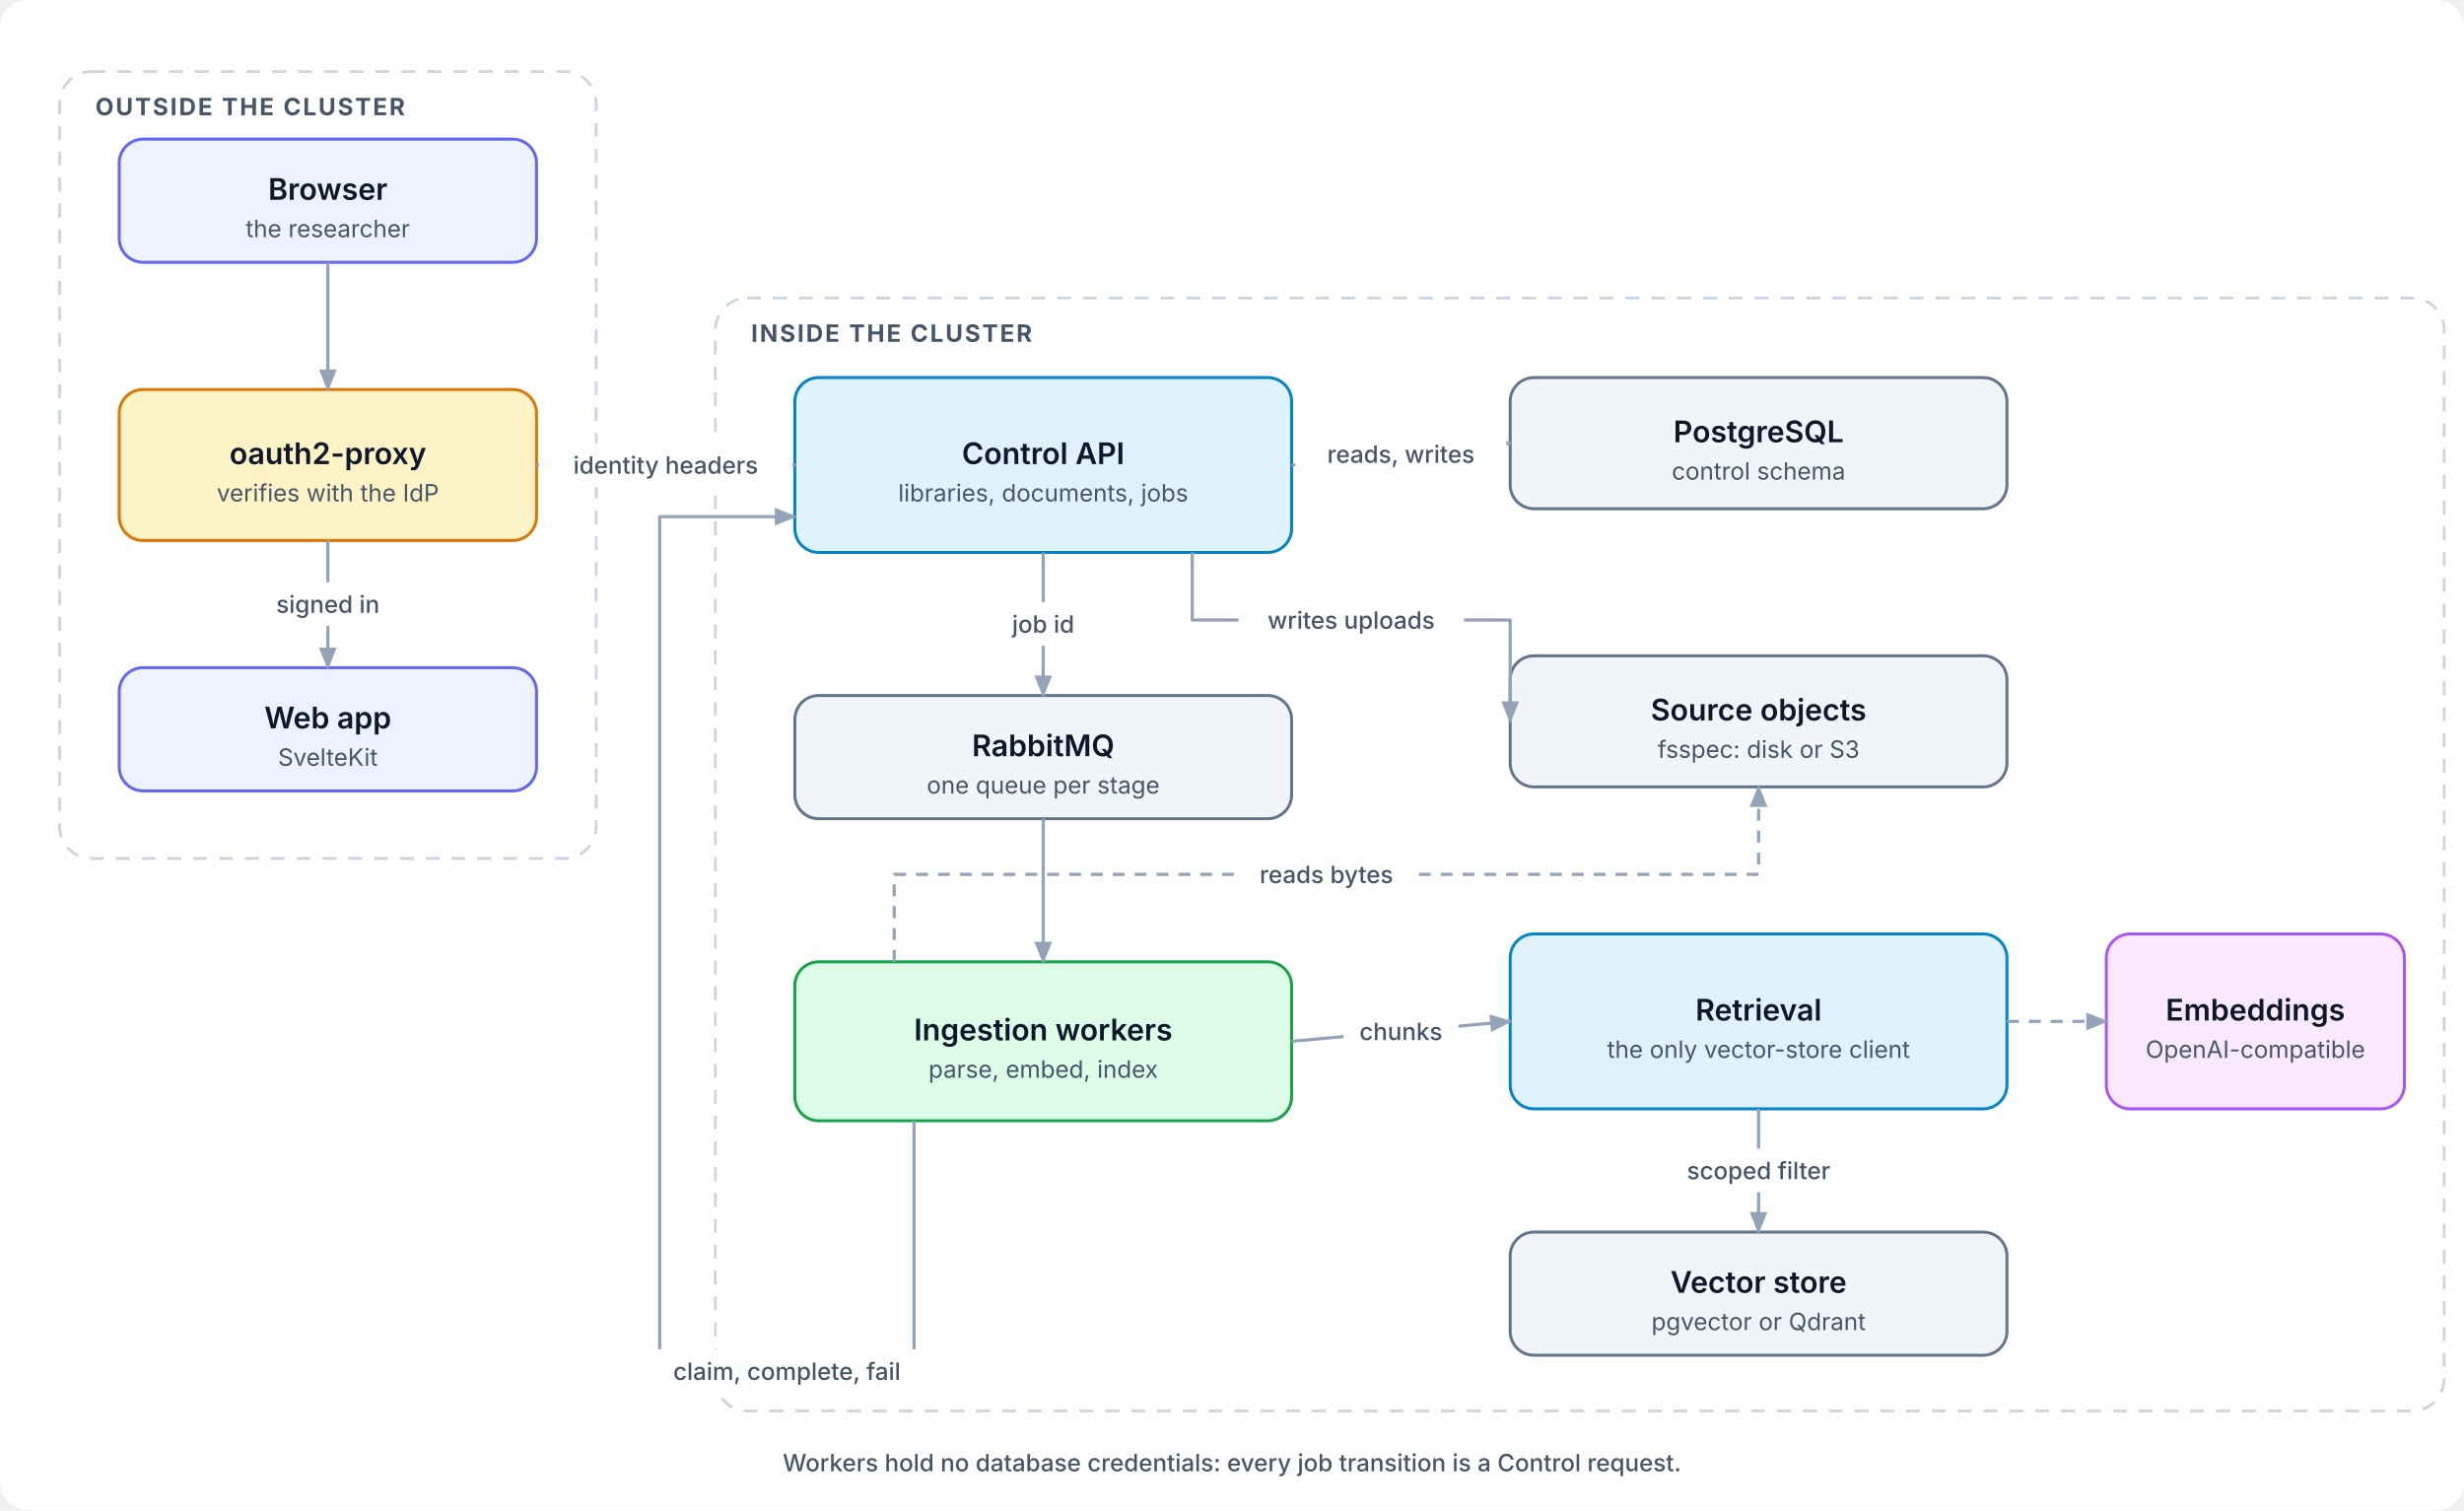
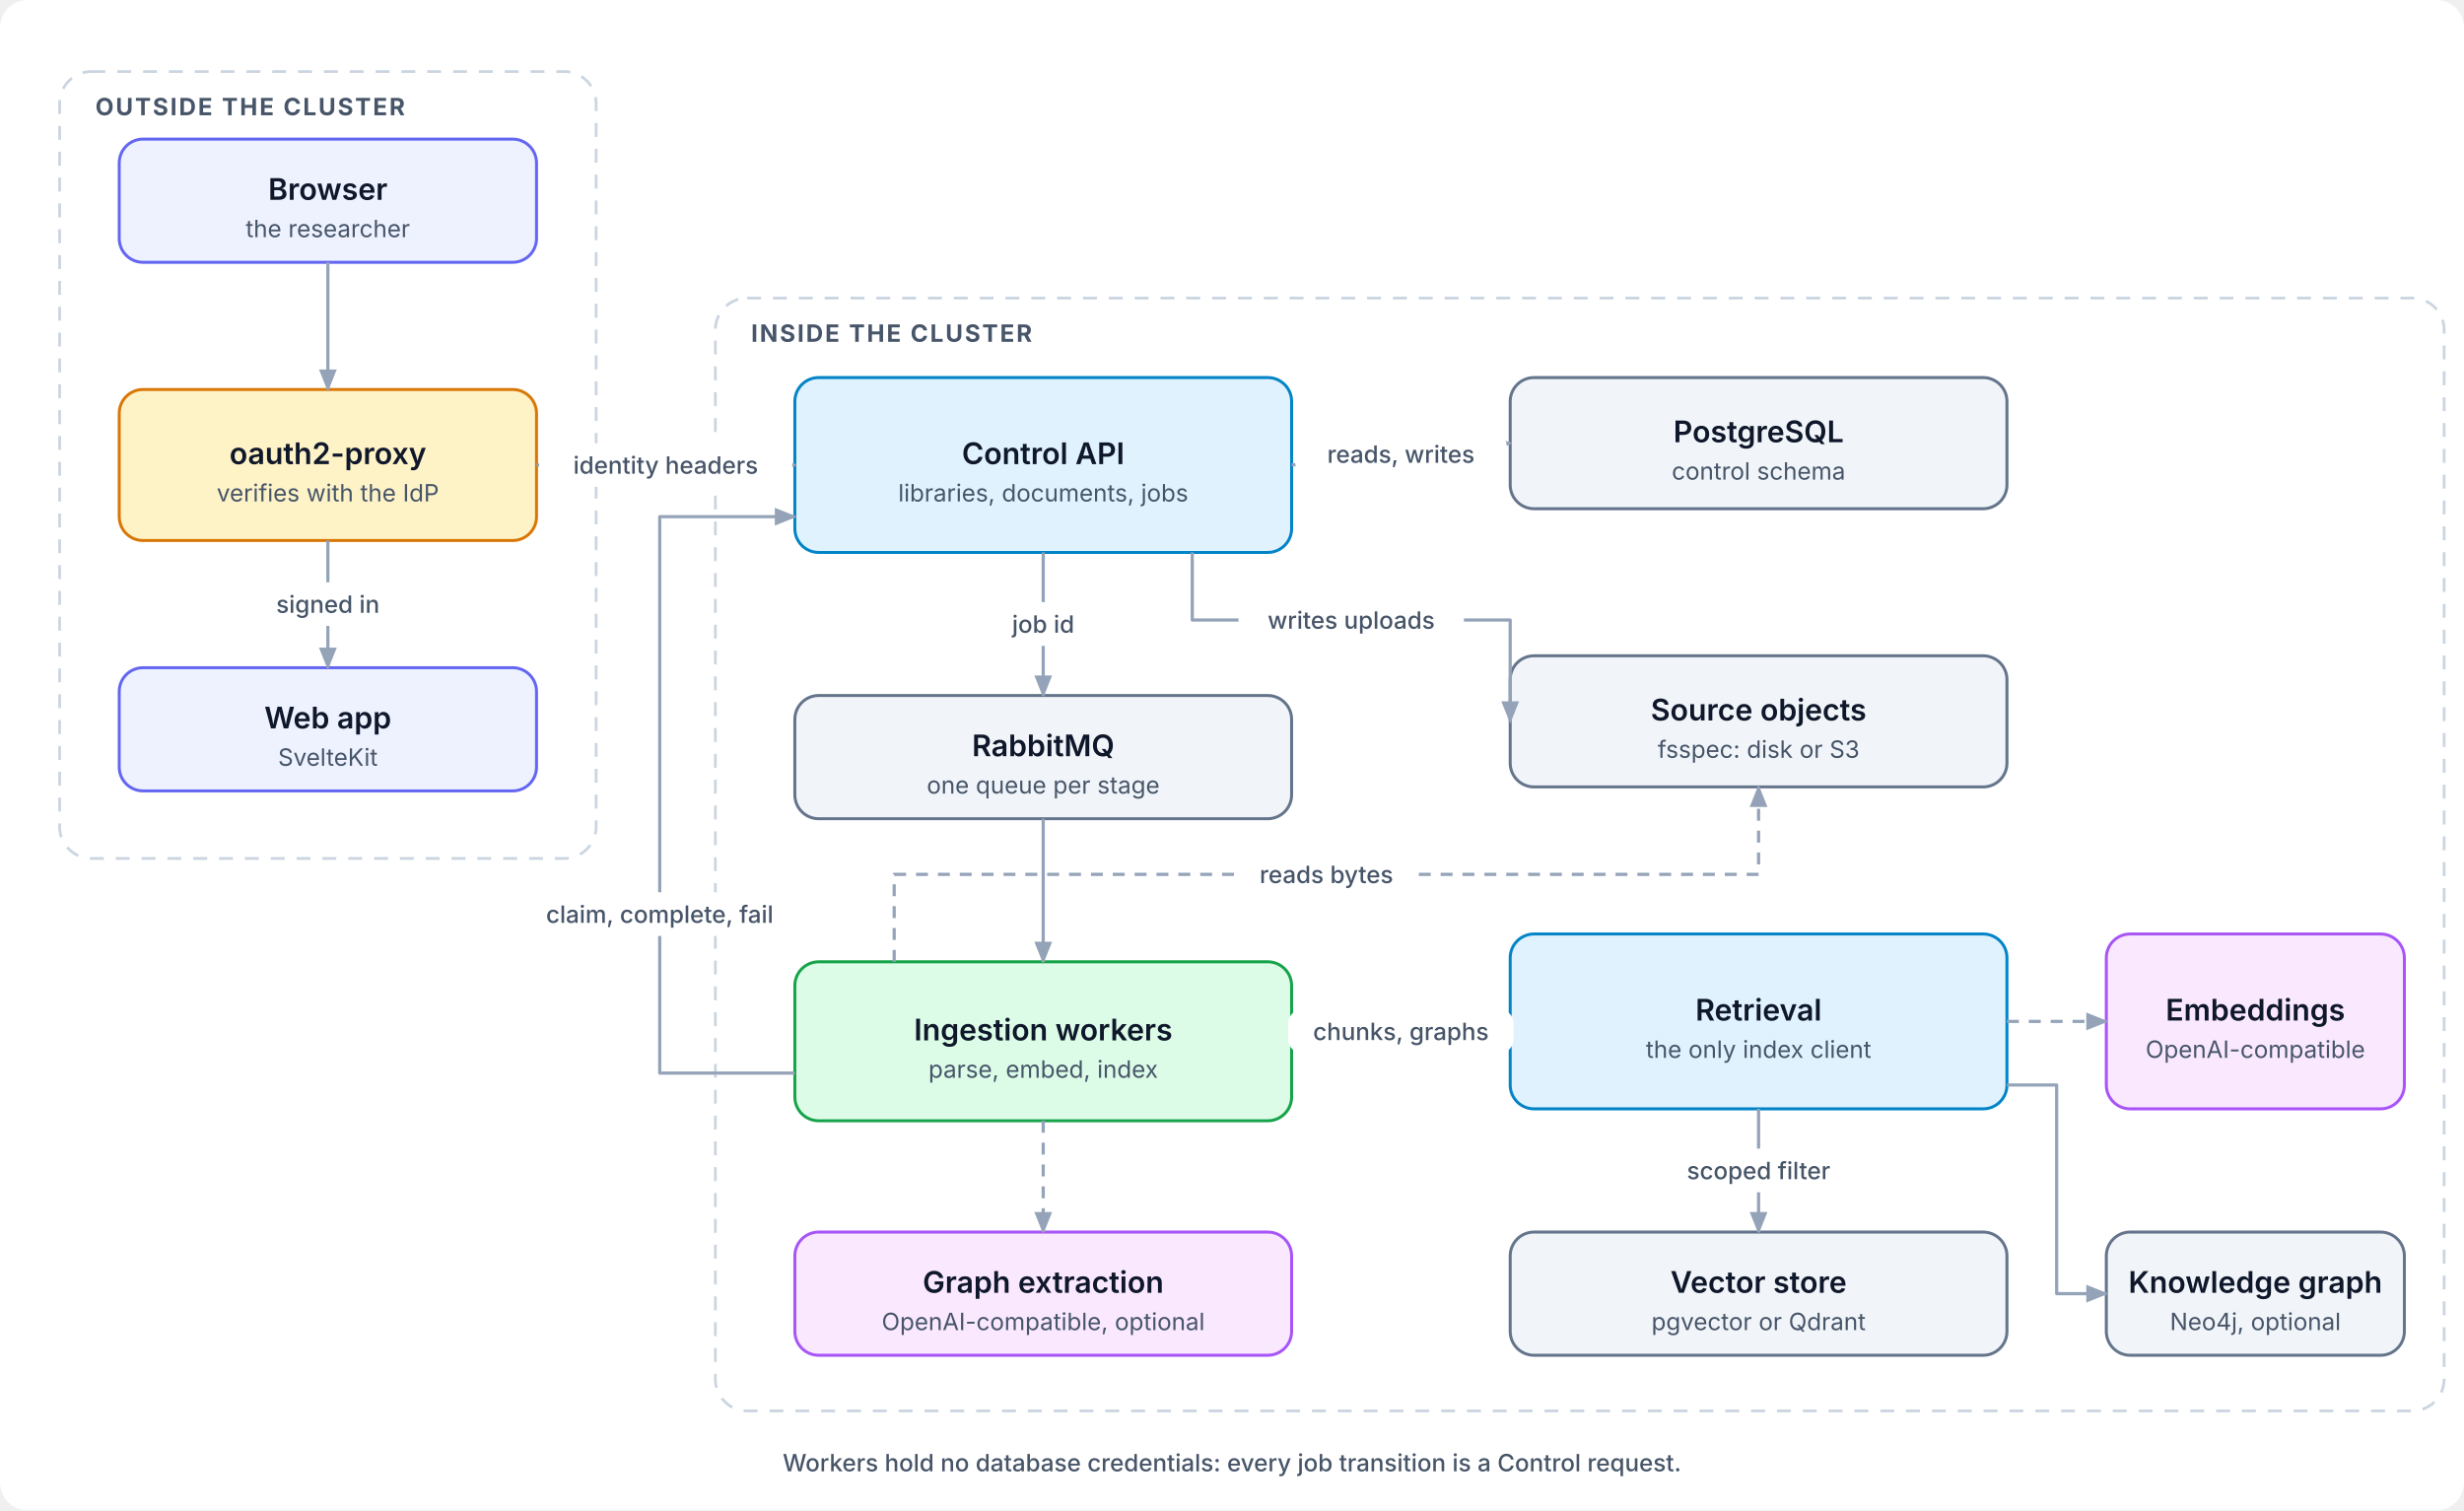
<svg xmlns="http://www.w3.org/2000/svg" viewBox="0 0 1240 760" width="1240" height="760" role="img" aria-label="Primer system architecture">
  <defs>
    <marker id="arrow" viewBox="0 0 10 10" refX="9" refY="5" markerWidth="7" markerHeight="7" orient="auto-start-reverse">
      <path d="M 0 1 L 10 5 L 0 9 z" class="edge-head" />
    </marker>
  </defs>
  <style>
    .ink { fill: #0f172a; }
    .ink-muted { fill: #475569; }
    .edge { stroke: #94a3b8; }
    .edge-head { fill: #94a3b8; }
    .group { fill: none; stroke: #cbd5e1; }
    .chip { fill: #ffffff; }
    .node rect { fill-opacity: 1.0; }
  </style>
  <rect width="1240" height="760" fill="#ffffff" rx="14" />
  <g>
    <rect x="360" y="150" width="870" height="560" rx="16" class="group" stroke-dasharray="7 6" stroke-width="1.4" />
    <text x="378" y="172" font-family="ui-sans-serif, -apple-system, BlinkMacSystemFont, 'Segoe UI', Inter, Roboto, Helvetica, Arial, sans-serif" font-size="12" font-weight="700" letter-spacing="0.08em" class="ink-muted">INSIDE THE CLUSTER</text>
  </g>
  <g>
    <rect x="30" y="36" width="270" height="396" rx="16" class="group" stroke-dasharray="7 6" stroke-width="1.4" />
    <text x="48" y="58" font-family="ui-sans-serif, -apple-system, BlinkMacSystemFont, 'Segoe UI', Inter, Roboto, Helvetica, Arial, sans-serif" font-size="12" font-weight="700" letter-spacing="0.08em" class="ink-muted">OUTSIDE THE CLUSTER</text>
  </g>
  <g class="node">
    <rect x="60" y="70" width="210" height="62" rx="12" fill="#eef2ff" stroke="#6366f1" stroke-width="1.5" class="fill-client" />
    <text x="165.0" y="95.0" text-anchor="middle" dominant-baseline="middle" font-family="ui-sans-serif, -apple-system, BlinkMacSystemFont, 'Segoe UI', Inter, Roboto, Helvetica, Arial, sans-serif" font-size="15" font-weight="600" class="ink">Browser</text>
    <text x="165.0" y="115.0" text-anchor="middle" dominant-baseline="middle" font-family="ui-sans-serif, -apple-system, BlinkMacSystemFont, 'Segoe UI', Inter, Roboto, Helvetica, Arial, sans-serif" font-size="12" class="ink-muted">the researcher</text>
  </g>
  <g class="node">
    <rect x="60" y="196" width="210" height="76" rx="12" fill="#fef3c7" stroke="#d97706" stroke-width="1.5" class="fill-edge" />
    <text x="165.0" y="228.0" text-anchor="middle" dominant-baseline="middle" font-family="ui-sans-serif, -apple-system, BlinkMacSystemFont, 'Segoe UI', Inter, Roboto, Helvetica, Arial, sans-serif" font-size="15" font-weight="600" class="ink">oauth2-proxy</text>
    <text x="165.0" y="248.0" text-anchor="middle" dominant-baseline="middle" font-family="ui-sans-serif, -apple-system, BlinkMacSystemFont, 'Segoe UI', Inter, Roboto, Helvetica, Arial, sans-serif" font-size="12" class="ink-muted">verifies with the IdP</text>
  </g>
  <g class="node">
    <rect x="60" y="336" width="210" height="62" rx="12" fill="#eef2ff" stroke="#6366f1" stroke-width="1.5" class="fill-client" />
    <text x="165.0" y="361.0" text-anchor="middle" dominant-baseline="middle" font-family="ui-sans-serif, -apple-system, BlinkMacSystemFont, 'Segoe UI', Inter, Roboto, Helvetica, Arial, sans-serif" font-size="15" font-weight="600" class="ink">Web app</text>
    <text x="165.0" y="381.0" text-anchor="middle" dominant-baseline="middle" font-family="ui-sans-serif, -apple-system, BlinkMacSystemFont, 'Segoe UI', Inter, Roboto, Helvetica, Arial, sans-serif" font-size="12" class="ink-muted">SvelteKit</text>
  </g>
  <g class="node">
    <rect x="400" y="190" width="250" height="88" rx="12" fill="#e0f2fe" stroke="#0284c7" stroke-width="1.5" class="fill-service" />
    <text x="525.0" y="228.0" text-anchor="middle" dominant-baseline="middle" font-family="ui-sans-serif, -apple-system, BlinkMacSystemFont, 'Segoe UI', Inter, Roboto, Helvetica, Arial, sans-serif" font-size="15" font-weight="600" class="ink">Control API</text>
    <text x="525.0" y="248.0" text-anchor="middle" dominant-baseline="middle" font-family="ui-sans-serif, -apple-system, BlinkMacSystemFont, 'Segoe UI', Inter, Roboto, Helvetica, Arial, sans-serif" font-size="12" class="ink-muted">libraries, documents, jobs</text>
  </g>
  <g class="node">
    <rect x="400" y="350" width="250" height="62" rx="12" fill="#f1f5f9" stroke="#64748b" stroke-width="1.5" class="fill-store" />
    <text x="525.0" y="375.0" text-anchor="middle" dominant-baseline="middle" font-family="ui-sans-serif, -apple-system, BlinkMacSystemFont, 'Segoe UI', Inter, Roboto, Helvetica, Arial, sans-serif" font-size="15" font-weight="600" class="ink">RabbitMQ</text>
    <text x="525.0" y="395.0" text-anchor="middle" dominant-baseline="middle" font-family="ui-sans-serif, -apple-system, BlinkMacSystemFont, 'Segoe UI', Inter, Roboto, Helvetica, Arial, sans-serif" font-size="12" class="ink-muted">one queue per stage</text>
  </g>
  <g class="node">
    <rect x="400" y="484" width="250" height="80" rx="12" fill="#dcfce7" stroke="#16a34a" stroke-width="1.5" class="fill-worker" />
    <text x="525.0" y="518.0" text-anchor="middle" dominant-baseline="middle" font-family="ui-sans-serif, -apple-system, BlinkMacSystemFont, 'Segoe UI', Inter, Roboto, Helvetica, Arial, sans-serif" font-size="15" font-weight="600" class="ink">Ingestion workers</text>
    <text x="525.0" y="538.0" text-anchor="middle" dominant-baseline="middle" font-family="ui-sans-serif, -apple-system, BlinkMacSystemFont, 'Segoe UI', Inter, Roboto, Helvetica, Arial, sans-serif" font-size="12" class="ink-muted">parse, embed, index</text>
  </g>
  <g class="node">
    <rect x="760" y="190" width="250" height="66" rx="12" fill="#f1f5f9" stroke="#64748b" stroke-width="1.5" class="fill-store" />
    <text x="885.0" y="217.0" text-anchor="middle" dominant-baseline="middle" font-family="ui-sans-serif, -apple-system, BlinkMacSystemFont, 'Segoe UI', Inter, Roboto, Helvetica, Arial, sans-serif" font-size="15" font-weight="600" class="ink">PostgreSQL</text>
    <text x="885.0" y="237.0" text-anchor="middle" dominant-baseline="middle" font-family="ui-sans-serif, -apple-system, BlinkMacSystemFont, 'Segoe UI', Inter, Roboto, Helvetica, Arial, sans-serif" font-size="12" class="ink-muted">control schema</text>
  </g>
  <g class="node">
    <rect x="760" y="330" width="250" height="66" rx="12" fill="#f1f5f9" stroke="#64748b" stroke-width="1.5" class="fill-store" />
    <text x="885.0" y="357.0" text-anchor="middle" dominant-baseline="middle" font-family="ui-sans-serif, -apple-system, BlinkMacSystemFont, 'Segoe UI', Inter, Roboto, Helvetica, Arial, sans-serif" font-size="15" font-weight="600" class="ink">Source objects</text>
    <text x="885.0" y="377.0" text-anchor="middle" dominant-baseline="middle" font-family="ui-sans-serif, -apple-system, BlinkMacSystemFont, 'Segoe UI', Inter, Roboto, Helvetica, Arial, sans-serif" font-size="12" class="ink-muted">fsspec: disk or S3</text>
  </g>
  <g class="node">
    <rect x="760" y="470" width="250" height="88" rx="12" fill="#e0f2fe" stroke="#0284c7" stroke-width="1.5" class="fill-service" />
    <text x="885.0" y="508.0" text-anchor="middle" dominant-baseline="middle" font-family="ui-sans-serif, -apple-system, BlinkMacSystemFont, 'Segoe UI', Inter, Roboto, Helvetica, Arial, sans-serif" font-size="15" font-weight="600" class="ink">Retrieval</text>
-     <text x="885.0" y="528.0" text-anchor="middle" dominant-baseline="middle" font-family="ui-sans-serif, -apple-system, BlinkMacSystemFont, 'Segoe UI', Inter, Roboto, Helvetica, Arial, sans-serif" font-size="12" class="ink-muted">the only vector-store client</text>
+     <text x="885.0" y="528.0" text-anchor="middle" dominant-baseline="middle" font-family="ui-sans-serif, -apple-system, BlinkMacSystemFont, 'Segoe UI', Inter, Roboto, Helvetica, Arial, sans-serif" font-size="12" class="ink-muted">the only index client</text>
  </g>
  <g class="node">
    <rect x="760" y="620" width="250" height="62" rx="12" fill="#f1f5f9" stroke="#64748b" stroke-width="1.5" class="fill-store" />
    <text x="885.0" y="645.0" text-anchor="middle" dominant-baseline="middle" font-family="ui-sans-serif, -apple-system, BlinkMacSystemFont, 'Segoe UI', Inter, Roboto, Helvetica, Arial, sans-serif" font-size="15" font-weight="600" class="ink">Vector store</text>
    <text x="885.0" y="665.0" text-anchor="middle" dominant-baseline="middle" font-family="ui-sans-serif, -apple-system, BlinkMacSystemFont, 'Segoe UI', Inter, Roboto, Helvetica, Arial, sans-serif" font-size="12" class="ink-muted">pgvector or Qdrant</text>
  </g>
  <g class="node">
    <rect x="1060" y="470" width="150" height="88" rx="12" fill="#fae8ff" stroke="#a855f7" stroke-width="1.5" class="fill-external" />
    <text x="1135.0" y="508.0" text-anchor="middle" dominant-baseline="middle" font-family="ui-sans-serif, -apple-system, BlinkMacSystemFont, 'Segoe UI', Inter, Roboto, Helvetica, Arial, sans-serif" font-size="15" font-weight="600" class="ink">Embeddings</text>
    <text x="1135.0" y="528.0" text-anchor="middle" dominant-baseline="middle" font-family="ui-sans-serif, -apple-system, BlinkMacSystemFont, 'Segoe UI', Inter, Roboto, Helvetica, Arial, sans-serif" font-size="12" class="ink-muted">OpenAI-compatible</text>
+   </g>
+   <g class="node">
+     <rect x="1060" y="620" width="150" height="62" rx="12" fill="#f1f5f9" stroke="#64748b" stroke-width="1.5" class="fill-store" />
+     <text x="1135.0" y="645.0" text-anchor="middle" dominant-baseline="middle" font-family="ui-sans-serif, -apple-system, BlinkMacSystemFont, 'Segoe UI', Inter, Roboto, Helvetica, Arial, sans-serif" font-size="15" font-weight="600" class="ink">Knowledge graph</text>
+     <text x="1135.0" y="665.0" text-anchor="middle" dominant-baseline="middle" font-family="ui-sans-serif, -apple-system, BlinkMacSystemFont, 'Segoe UI', Inter, Roboto, Helvetica, Arial, sans-serif" font-size="12" class="ink-muted">Neo4j, optional</text>
+   </g>
+   <g class="node">
+     <rect x="400" y="620" width="250" height="62" rx="12" fill="#fae8ff" stroke="#a855f7" stroke-width="1.5" class="fill-external" />
+     <text x="525.0" y="645.0" text-anchor="middle" dominant-baseline="middle" font-family="ui-sans-serif, -apple-system, BlinkMacSystemFont, 'Segoe UI', Inter, Roboto, Helvetica, Arial, sans-serif" font-size="15" font-weight="600" class="ink">Graph extraction</text>
+     <text x="525.0" y="665.0" text-anchor="middle" dominant-baseline="middle" font-family="ui-sans-serif, -apple-system, BlinkMacSystemFont, 'Segoe UI', Inter, Roboto, Helvetica, Arial, sans-serif" font-size="12" class="ink-muted">OpenAI-compatible, optional</text>
  </g>
  <path d="M 165.0 132 L 165.0 196" fill="none" class="edge" stroke-width="1.6" marker-end="url(#arrow)" />
  <path d="M 165.0 272 L 165.0 336" fill="none" class="edge" stroke-width="1.6" marker-end="url(#arrow)" />
  <rect x="125.68" y="293.0" width="78.64" height="22" rx="7" class="chip" />
  <text x="165.0" y="304.0" text-anchor="middle" dominant-baseline="middle" font-family="ui-sans-serif, -apple-system, BlinkMacSystemFont, 'Segoe UI', Inter, Roboto, Helvetica, Arial, sans-serif" font-size="12" font-weight="500" class="ink-muted">signed in</text>
  <path d="M 270 234.0 L 400 234.0" fill="none" class="edge" stroke-width="1.6" marker-end="url(#arrow)" />
  <rect x="271.32" y="223.0" width="127.36" height="22" rx="7" class="chip" />
  <text x="335.0" y="234.0" text-anchor="middle" dominant-baseline="middle" font-family="ui-sans-serif, -apple-system, BlinkMacSystemFont, 'Segoe UI', Inter, Roboto, Helvetica, Arial, sans-serif" font-size="12" font-weight="500" class="ink-muted">identity headers</text>
  <path d="M 525.0 278 L 525.0 350" fill="none" class="edge" stroke-width="1.6" marker-end="url(#arrow)" />
  <rect x="496.12" y="303.0" width="57.76" height="22" rx="7" class="chip" />
  <text x="525.0" y="314.0" text-anchor="middle" dominant-baseline="middle" font-family="ui-sans-serif, -apple-system, BlinkMacSystemFont, 'Segoe UI', Inter, Roboto, Helvetica, Arial, sans-serif" font-size="12" font-weight="500" class="ink-muted">job id</text>
  <path d="M 525.0 412 L 525.0 484" fill="none" class="edge" stroke-width="1.6" marker-end="url(#arrow)" />
  <path d="M 650 234.0 L 760 223.0" fill="none" class="edge" stroke-width="1.6" marker-end="url(#arrow)" />
  <rect x="651.76" y="217.5" width="106.48" height="22" rx="7" class="chip" />
  <text x="705.0" y="228.5" text-anchor="middle" dominant-baseline="middle" font-family="ui-sans-serif, -apple-system, BlinkMacSystemFont, 'Segoe UI', Inter, Roboto, Helvetica, Arial, sans-serif" font-size="12" font-weight="500" class="ink-muted">reads, writes</text>
  <path d="M 650 524.0 L 760 514.0" fill="none" class="edge" stroke-width="1.6" marker-end="url(#arrow)" />
-   <rect x="676.12" y="508.0" width="57.76" height="22" rx="7" class="chip" />
-   <text x="705.0" y="519.0" text-anchor="middle" dominant-baseline="middle" font-family="ui-sans-serif, -apple-system, BlinkMacSystemFont, 'Segoe UI', Inter, Roboto, Helvetica, Arial, sans-serif" font-size="12" font-weight="500" class="ink-muted">chunks</text>
+   <rect x="648.28" y="508.0" width="113.44" height="22" rx="7" class="chip" />
+   <text x="705.0" y="519.0" text-anchor="middle" dominant-baseline="middle" font-family="ui-sans-serif, -apple-system, BlinkMacSystemFont, 'Segoe UI', Inter, Roboto, Helvetica, Arial, sans-serif" font-size="12" font-weight="500" class="ink-muted">chunks, graphs</text>
+   <path d="M 525.0 564 L 525.0 620" fill="none" class="edge" stroke-width="1.6" stroke-dasharray="6 5" marker-end="url(#arrow)" />
  <path d="M 885.0 558 L 885.0 620" fill="none" class="edge" stroke-width="1.6" marker-end="url(#arrow)" />
  <rect x="831.76" y="578.0" width="106.48" height="22" rx="7" class="chip" />
  <text x="885.0" y="589.0" text-anchor="middle" dominant-baseline="middle" font-family="ui-sans-serif, -apple-system, BlinkMacSystemFont, 'Segoe UI', Inter, Roboto, Helvetica, Arial, sans-serif" font-size="12" font-weight="500" class="ink-muted">scoped filter</text>
  <path d="M 1010 514.0 L 1060 514.0" fill="none" class="edge" stroke-width="1.6" stroke-dasharray="6 5" marker-end="url(#arrow)" />
+   <path d="M 1010 546 L 1035 546 L 1035 651.0 L 1060 651.0" fill="none" class="edge" stroke-width="1.6" marker-end="url(#arrow)" stroke-linejoin="round" />
  <path d="M 600 278 L 600 312 L 760 312 L 760 363.0" fill="none" class="edge" stroke-width="1.6" marker-end="url(#arrow)" stroke-linejoin="round" />
  <rect x="623.28" y="301.0" width="113.44" height="22" rx="7" class="chip" />
  <text x="680.0" y="312.0" text-anchor="middle" dominant-baseline="middle" font-family="ui-sans-serif, -apple-system, BlinkMacSystemFont, 'Segoe UI', Inter, Roboto, Helvetica, Arial, sans-serif" font-size="12" font-weight="500" class="ink-muted">writes uploads</text>
  <path d="M 450 484 L 450 440 L 885.0 440 L 885.0 396" fill="none" class="edge" stroke-width="1.6" stroke-dasharray="6 5" marker-end="url(#arrow)" stroke-linejoin="round" />
  <rect x="621.22" y="429.0" width="92.56" height="22" rx="7" class="chip" />
  <text x="667.5" y="440.0" text-anchor="middle" dominant-baseline="middle" font-family="ui-sans-serif, -apple-system, BlinkMacSystemFont, 'Segoe UI', Inter, Roboto, Helvetica, Arial, sans-serif" font-size="12" font-weight="500" class="ink-muted">reads bytes</text>
-   <path d="M 460 564 L 460 690 L 332 690 L 332 260.0 L 400 260.0" fill="none" class="edge" stroke-width="1.6" marker-end="url(#arrow)" stroke-linejoin="round" />
-   <rect x="314.92" y="679.0" width="162.16" height="22" rx="7" class="chip" />
-   <text x="396.0" y="690.0" text-anchor="middle" dominant-baseline="middle" font-family="ui-sans-serif, -apple-system, BlinkMacSystemFont, 'Segoe UI', Inter, Roboto, Helvetica, Arial, sans-serif" font-size="12" font-weight="500" class="ink-muted">claim, complete, fail</text>
+   <path d="M 400 540.0 L 332 540.0 L 332 260.0 L 400 260.0" fill="none" class="edge" stroke-width="1.6" marker-end="url(#arrow)" stroke-linejoin="round" />
+   <rect x="250.92" y="449.0" width="162.16" height="22" rx="7" class="chip" />
+   <text x="332.0" y="460.0" text-anchor="middle" dominant-baseline="middle" font-family="ui-sans-serif, -apple-system, BlinkMacSystemFont, 'Segoe UI', Inter, Roboto, Helvetica, Arial, sans-serif" font-size="12" font-weight="500" class="ink-muted">claim, complete, fail</text>
  <text x="620" y="736" text-anchor="middle" dominant-baseline="middle" font-family="ui-sans-serif, -apple-system, BlinkMacSystemFont, 'Segoe UI', Inter, Roboto, Helvetica, Arial, sans-serif" font-size="12" font-weight="500" class="ink-muted">Workers hold no database credentials: every job transition is a Control request.</text>
</svg>
